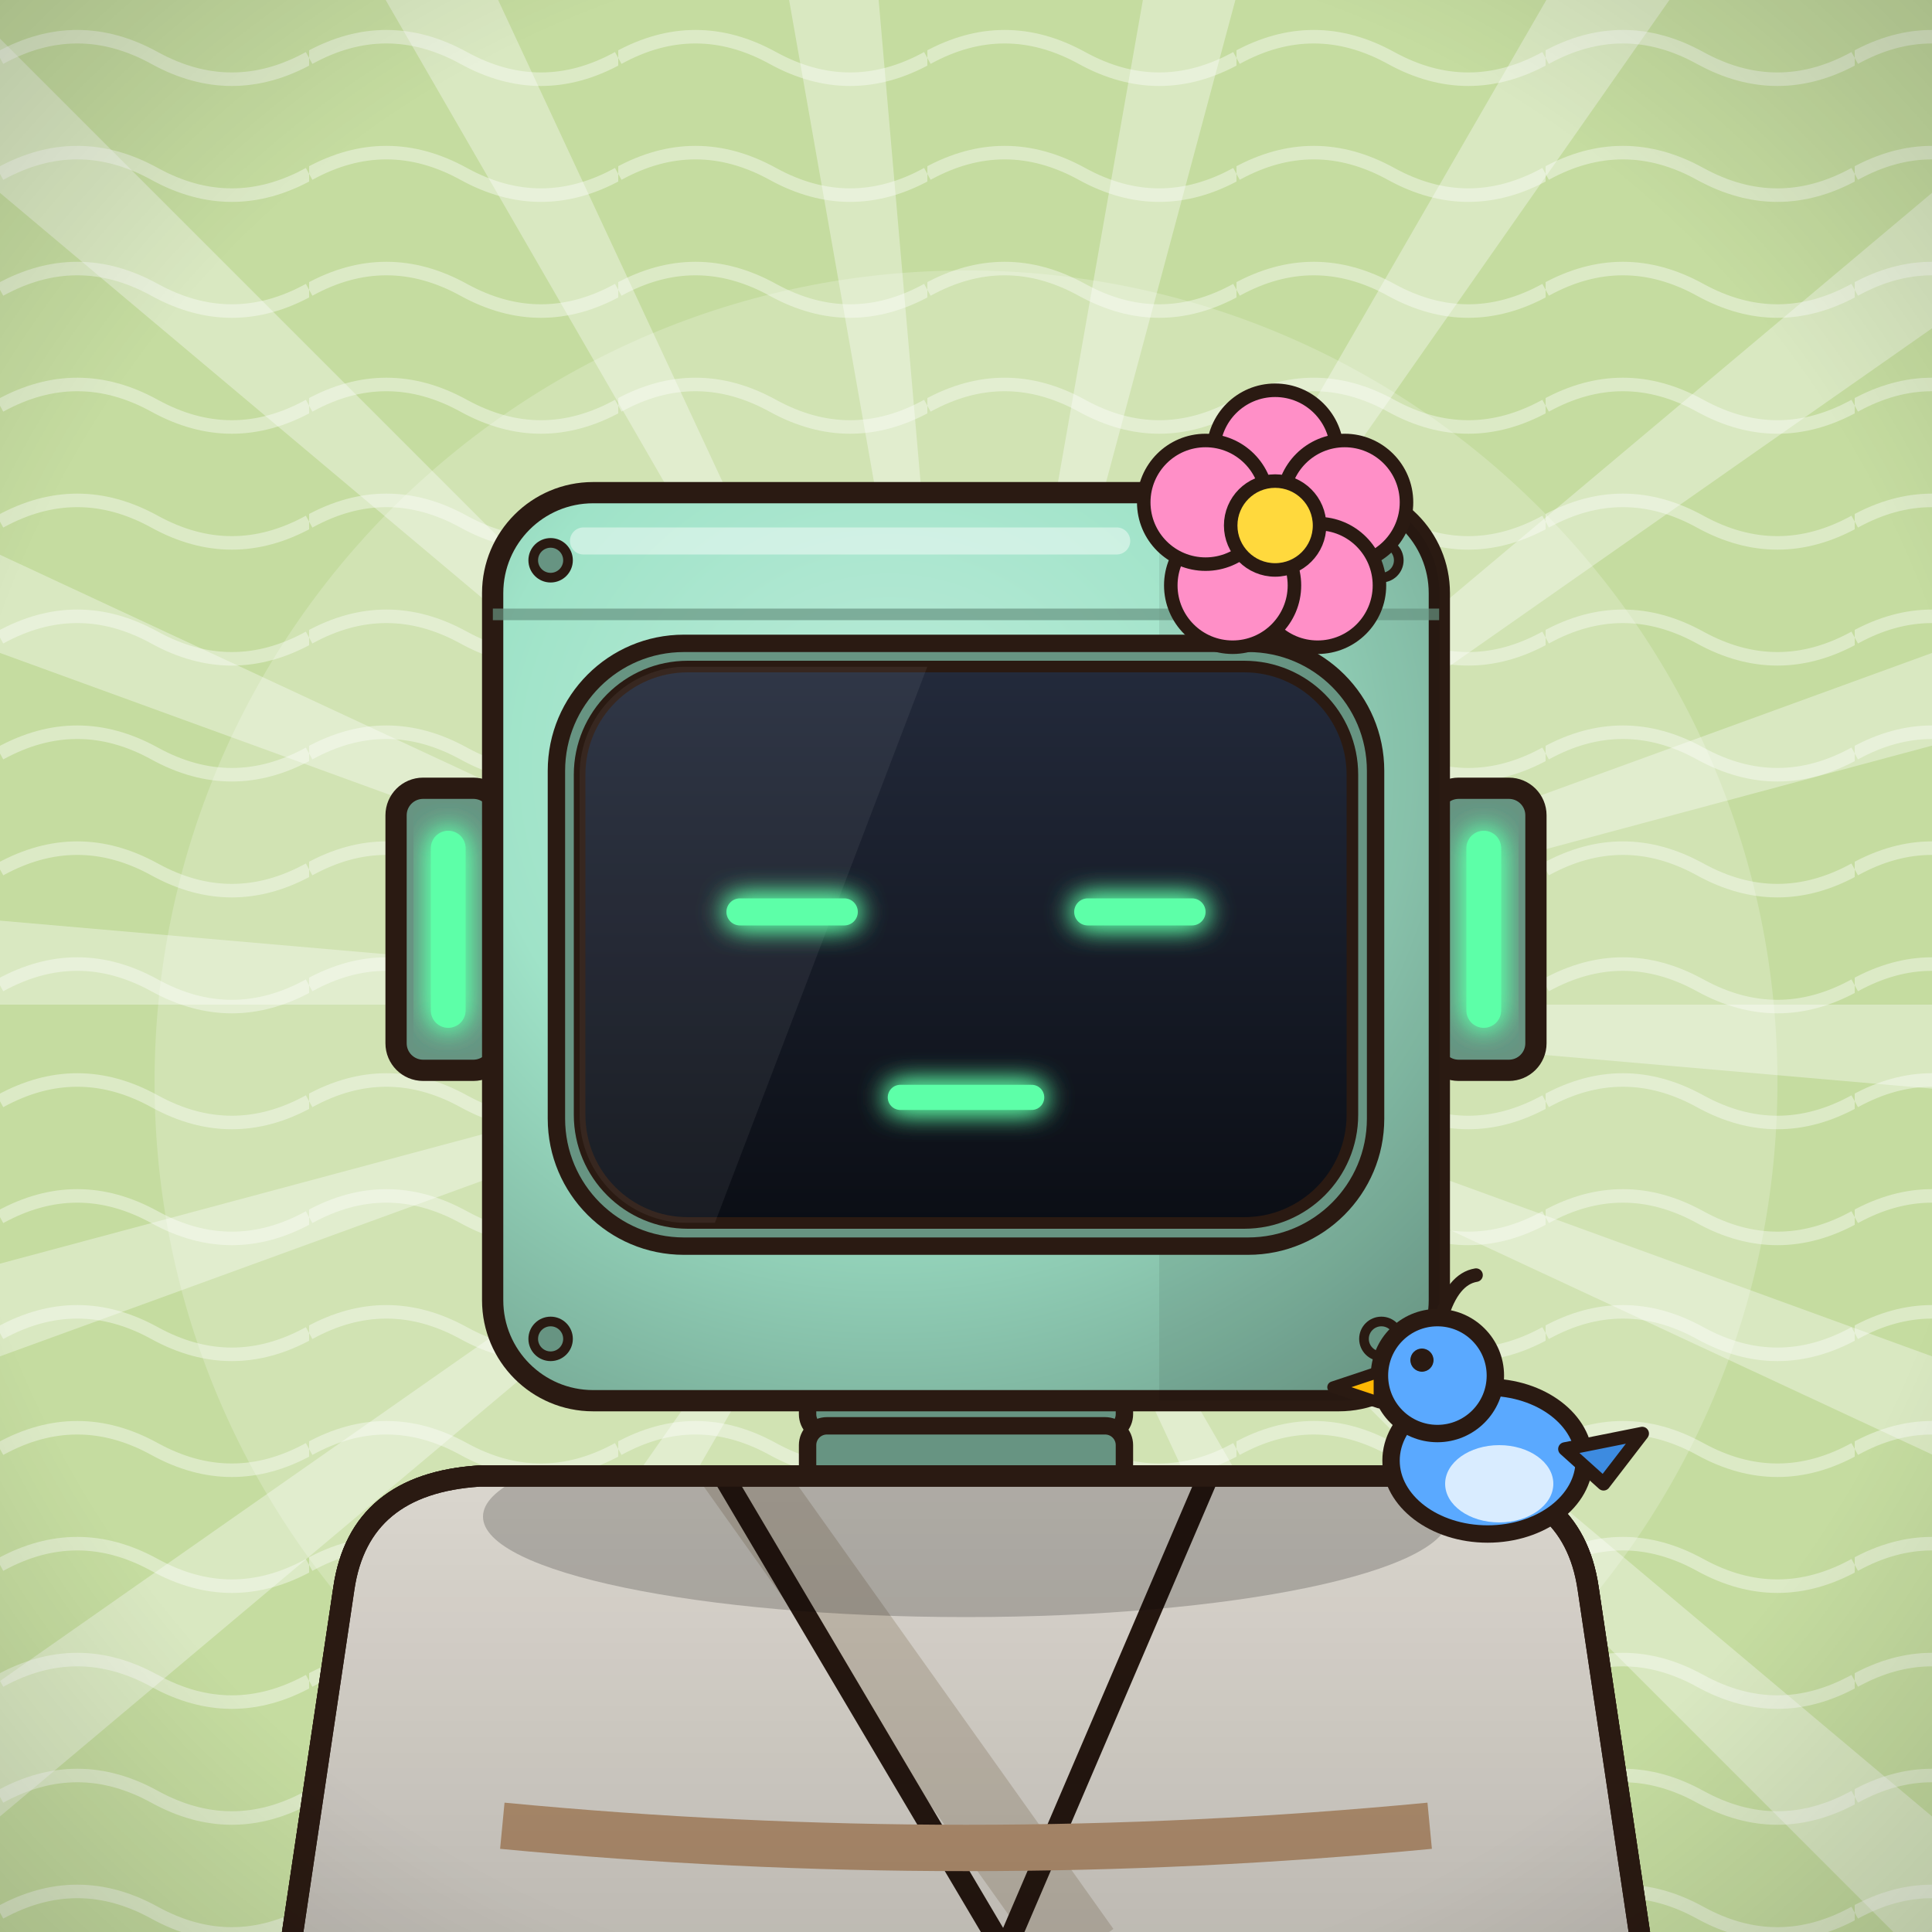
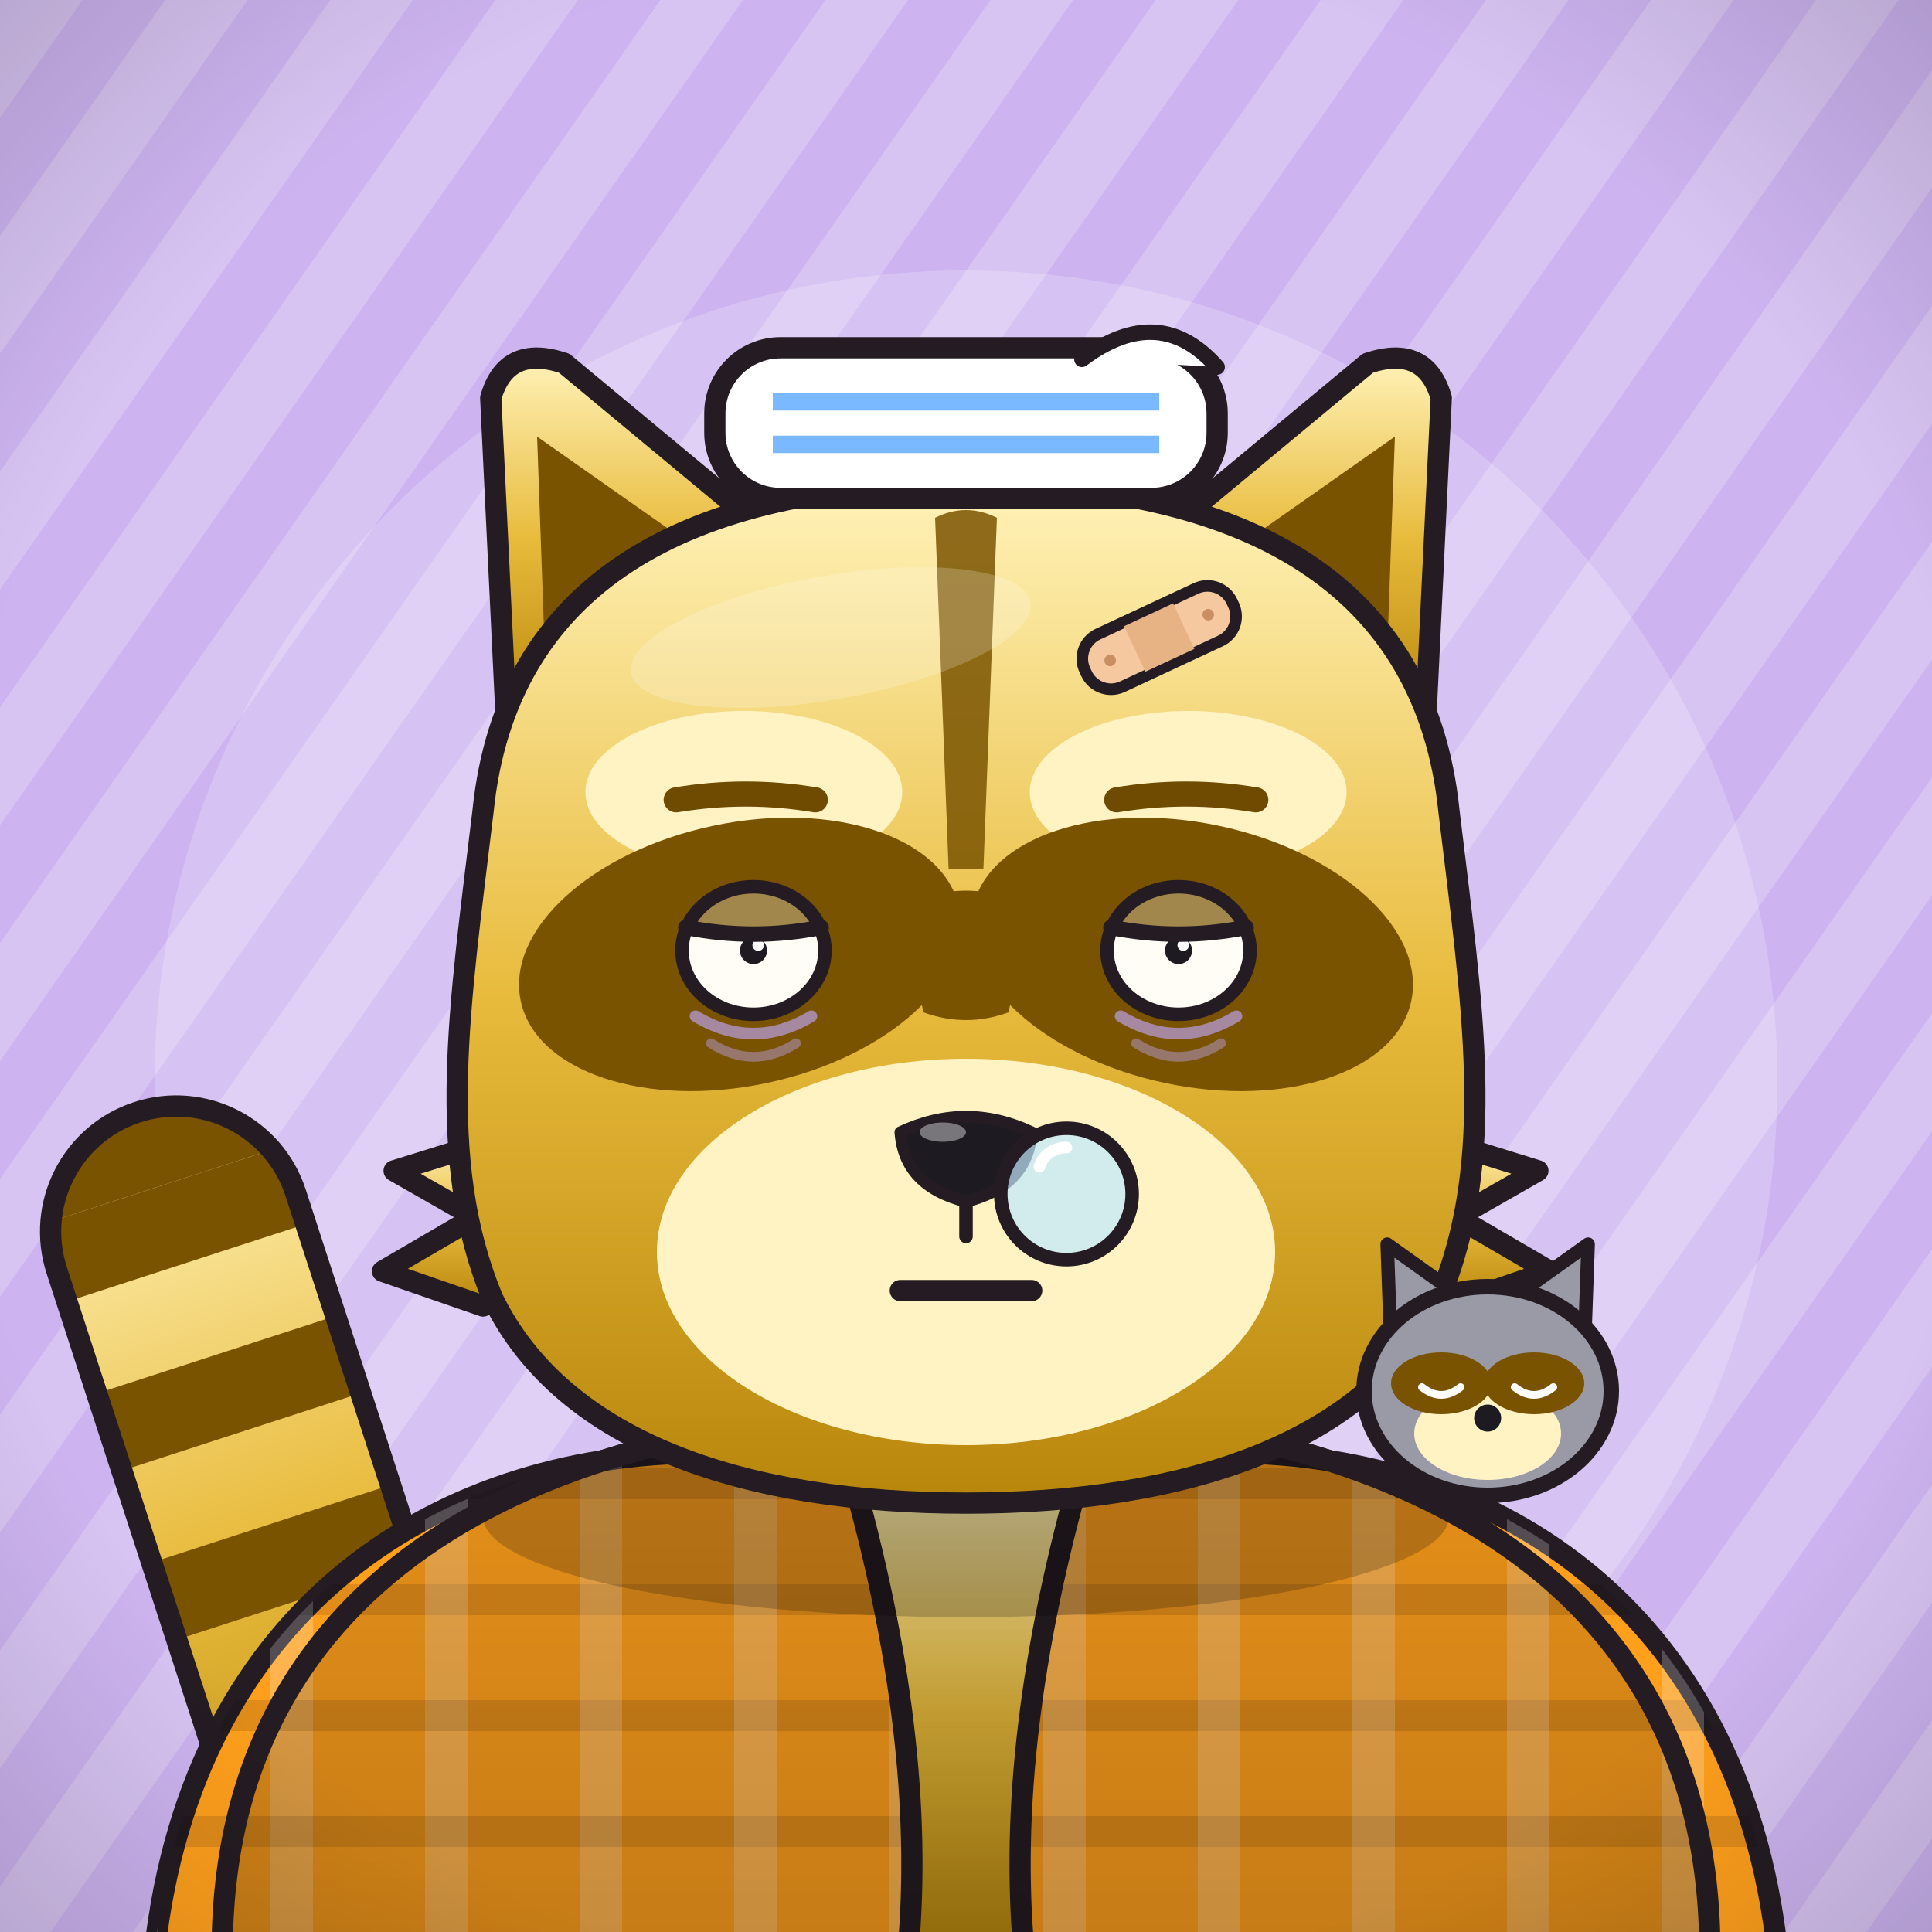
<svg xmlns="http://www.w3.org/2000/svg" viewBox="0 0 1000 1000" width="1000" height="1000">
  <defs>
    <clipPath id="bodyclip">
-       <path d="M150 1010 L178 822 Q186 768 248 764 L752 764 Q814 768 822 822 L850 1010 Z" />
+       <path d="M115 1010 C115 815 280 730 500 730 C720 730 885 815 885 1010 Z" />
    </clipPath>
    <radialGradient id="fs" cx=".42" cy=".3" r=".85">
-       <stop offset="0" stop-color="#bcebd9" />
-       <stop offset=".5" stop-color="#9fe3c8" />
-       <stop offset="1" stop-color="#72a390" />
+       <stop offset="0" stop-color="#efcf77" />
+       <stop offset=".5" stop-color="#e8bb3c" />
+       <stop offset="1" stop-color="#a7872b" />
    </radialGradient>
-     <filter id="led" x="-50%" y="-50%" width="200%" height="200%">
-       <feGaussianBlur stdDeviation="7" result="b" />
-       <feMerge>
-         <feMergeNode in="b" />
-         <feMergeNode in="b" />
-         <feMergeNode in="SourceGraphic" />
-       </feMerge>
-     </filter>
-     <linearGradient id="visor" x1="0" y1="0" x2="0" y2="1">
-       <stop offset="0" stop-color="#232a3b" />
-       <stop offset="1" stop-color="#0b0e15" />
+     <linearGradient id="furgrad" x1="0" y1="0" x2="0" y2="1">
+       <stop offset="0.00" stop-color="#fff2b8" />
+       <stop offset="0.50" stop-color="#e8bb3c" />
+       <stop offset="1.00" stop-color="#b8860b" />
    </linearGradient>
-     <clipPath id="visorclip">
-       <rect x="300" y="345" width="400" height="288" rx="56" />
-     </clipPath>
-     <clipPath id="headclip">
-       <rect x="255" y="255" width="490" height="470" rx="52" />
-     </clipPath>
    <linearGradient id="bodyshade" x1="0" y1="0" x2="0" y2="1">
      <stop offset=".55" stop-color="#000" stop-opacity="0" />
      <stop offset="1" stop-color="#000" stop-opacity=".22" />
    </linearGradient>
-     <pattern id="pat" width="160" height="60" patternUnits="userSpaceOnUse">
-       <path d="M0 30 Q40 8 80 30 T160 30" fill="none" stroke="#fff" stroke-width="7" />
+     <clipPath id="eye0">
+       <ellipse cx="390" cy="492" rx="37" ry="33" />
+     </clipPath>
+     <clipPath id="eye1">
+       <ellipse cx="610" cy="492" rx="37" ry="33" />
+     </clipPath>
+     <clipPath id="tailclip">
+       <rect x="105" y="560" width="130" height="460" rx="65" />
+     </clipPath>
+     <pattern id="pat" width="70" height="70" patternUnits="userSpaceOnUse" patternTransform="rotate(35)">
+       <rect width="35" height="70" fill="#fff" />
    </pattern>
    <radialGradient id="vig" r=".75">
      <stop offset=".7" stop-color="#000" stop-opacity="0" />
      <stop offset="1" stop-color="#000" stop-opacity=".18" />
    </radialGradient>
  </defs>
-   <rect width="1000" height="1000" fill="#c5dca0" />
-   <rect width="1000" height="1000" fill="url(#pat)" opacity=".4" />
+   <rect width="1000" height="1000" fill="#cdb4f0" />
+   <rect width="1000" height="1000" fill="url(#pat)" opacity=".22" />
  <circle cx="500" cy="560" r="420" fill="#fff" opacity=".2" />
-   <path d="M500 520 L1400 520 L1397 598 Z" fill="#fff" opacity=".35" />
-   <path d="M500 520 L1346 828 L1316 900 Z" fill="#fff" opacity=".35" />
-   <path d="M500 520 L1189 1099 L1136 1156 Z" fill="#fff" opacity=".35" />
-   <path d="M500 520 L950 1299 L880 1336 Z" fill="#fff" opacity=".35" />
-   <path d="M500 520 L656 1406 L578 1417 Z" fill="#fff" opacity=".35" />
-   <path d="M500 520 L344 1406 L267 1389 Z" fill="#fff" opacity=".35" />
-   <path d="M500 520 L50 1299 L-16 1257 Z" fill="#fff" opacity=".35" />
-   <path d="M500 520 L-189 1099 L-237 1036 Z" fill="#fff" opacity=".35" />
-   <path d="M500 520 L-346 828 L-369 753 Z" fill="#fff" opacity=".35" />
-   <path d="M500 520 L-400 520 L-397 442 Z" fill="#fff" opacity=".35" />
-   <path d="M500 520 L-346 212 L-316 140 Z" fill="#fff" opacity=".35" />
-   <path d="M500 520 L-189 -59 L-136 -116 Z" fill="#fff" opacity=".35" />
-   <path d="M500 520 L50 -259 L120 -296 Z" fill="#fff" opacity=".35" />
-   <path d="M500 520 L344 -366 L422 -377 Z" fill="#fff" opacity=".35" />
-   <path d="M500 520 L656 -366 L733 -349 Z" fill="#fff" opacity=".35" />
-   <path d="M500 520 L950 -259 L1016 -217 Z" fill="#fff" opacity=".35" />
-   <path d="M500 520 L1189 -59 L1237 4 Z" fill="#fff" opacity=".35" />
-   <path d="M500 520 L1346 212 L1369 287 Z" fill="#fff" opacity=".35" />
-   <rect x="418" y="712" width="164" height="30" rx="10" fill="#679482" stroke="#2a1a12" stroke-width="9" stroke-linejoin="round" stroke-linecap="round" />
-   <rect x="418" y="738" width="164" height="30" rx="10" fill="#679482" stroke="#2a1a12" stroke-width="9" stroke-linejoin="round" stroke-linecap="round" />
-   <path d="M150 1010 L178 822 Q186 768 248 764 L752 764 Q814 768 822 822 L850 1010 Z" fill="url(#fs)" stroke="#2a1a12" stroke-width="11" stroke-linejoin="round" stroke-linecap="round" />
+   <g transform="rotate(-18 170 880)">
+     <rect x="105" y="560" width="130" height="460" rx="65" fill="url(#furgrad)" />
+     <g clip-path="url(#tailclip)">
+       <rect x="95" y="600" width="150" height="42" fill="#7a5300" />
+       <rect x="95" y="692" width="150" height="42" fill="#7a5300" />
+       <rect x="95" y="784" width="150" height="42" fill="#7a5300" />
+       <rect x="95" y="876" width="150" height="42" fill="#7a5300" />
+       <rect x="95" y="968" width="150" height="42" fill="#7a5300" />
+       <rect x="95" y="550" width="150" height="50" fill="#7a5300" />
+     </g>
+     <rect x="105" y="560" width="130" height="460" rx="65" fill="none" stroke="#241c22" stroke-width="11" stroke-linejoin="round" stroke-linecap="round" />
+   </g>
+   <path d="M115 1010 C115 815 280 730 500 730 C720 730 885 815 885 1010 Z" fill="url(#furgrad)" stroke="#241c22" stroke-width="11" stroke-linejoin="round" stroke-linecap="round" />
  <g clip-path="url(#bodyclip)">
-     <rect x="590" y="760" width="400" height="300" fill="#000" opacity=".08" />
-     <path d="M300 800 L300 1010 M700 800 L700 1010" stroke="#679482" stroke-width="6" opacity=".6" />
+     <ellipse cx="500" cy="985" rx="230" ry="165" fill="#fff3c4" opacity=".75" />
  </g>
-   <circle cx="235" cy="835" r="16" fill="#679482" stroke="#2a1a12" stroke-width="6" stroke-linejoin="round" stroke-linecap="round" />
-   <circle cx="765" cy="835" r="16" fill="#679482" stroke="#2a1a12" stroke-width="6" stroke-linejoin="round" stroke-linecap="round" />
-   <rect x="398" y="830" width="204" height="124" rx="22" fill="#e4f7f0" stroke="#2a1a12" stroke-width="9" stroke-linejoin="round" stroke-linecap="round" />
-   <circle cx="448" cy="892" r="18" fill="#ff8fc7" stroke="#2a1a12" stroke-width="6" stroke-linejoin="round" stroke-linecap="round" />
-   <circle cx="500" cy="892" r="18" fill="#ffd93d" stroke="#2a1a12" stroke-width="6" stroke-linejoin="round" stroke-linecap="round" />
-   <circle cx="552" cy="892" r="18" fill="#6bcb77" stroke="#2a1a12" stroke-width="6" stroke-linejoin="round" stroke-linecap="round" />
-   <g clip-path="url(#bodyclip)">
-     <rect width="1000" height="1000" fill="#f4efe6" />
-     <path d="M375 750 L560 1010" stroke="#d8cfc0" stroke-width="40" />
+   <clipPath id="blanketclip">
+     <path d="M80 1010 C100 830 230 750 370 752 L630 752 C770 750 900 830 920 1010 Z" />
+   </clipPath>
+   <path d="M80 1010 C100 830 230 750 370 752 L630 752 C770 750 900 830 920 1010 Z" fill="#ff9f1c" stroke="#241c22" stroke-width="11" stroke-linejoin="round" stroke-linecap="round" />
+   <g clip-path="url(#blanketclip)">
+     <rect x="60" y="700" width="22" height="340" fill="#fff" opacity=".22" />
+     <rect x="60" y="760" width="900" height="16" fill="#000" opacity=".12" />
+     <rect x="140" y="700" width="22" height="340" fill="#fff" opacity=".22" />
+     <rect x="60" y="820" width="900" height="16" fill="#000" opacity=".12" />
+     <rect x="220" y="700" width="22" height="340" fill="#fff" opacity=".22" />
+     <rect x="60" y="880" width="900" height="16" fill="#000" opacity=".12" />
+     <rect x="300" y="700" width="22" height="340" fill="#fff" opacity=".22" />
+     <rect x="60" y="940" width="900" height="16" fill="#000" opacity=".12" />
+     <rect x="380" y="700" width="22" height="340" fill="#fff" opacity=".22" />
+     <rect x="60" y="1000" width="900" height="16" fill="#000" opacity=".12" />
+     <rect x="460" y="700" width="22" height="340" fill="#fff" opacity=".22" />
+     <rect x="60" y="1060" width="900" height="16" fill="#000" opacity=".12" />
+     <rect x="540" y="700" width="22" height="340" fill="#fff" opacity=".22" />
+     <rect x="60" y="1120" width="900" height="16" fill="#000" opacity=".12" />
+     <rect x="620" y="700" width="22" height="340" fill="#fff" opacity=".22" />
+     <rect x="60" y="1180" width="900" height="16" fill="#000" opacity=".12" />
+     <rect x="700" y="700" width="22" height="340" fill="#fff" opacity=".22" />
+     <rect x="60" y="1240" width="900" height="16" fill="#000" opacity=".12" />
+     <rect x="780" y="700" width="22" height="340" fill="#fff" opacity=".22" />
+     <rect x="60" y="1300" width="900" height="16" fill="#000" opacity=".12" />
+     <rect x="860" y="700" width="22" height="340" fill="#fff" opacity=".22" />
+     <rect x="60" y="1360" width="900" height="16" fill="#000" opacity=".12" />
+     <rect x="940" y="700" width="22" height="340" fill="#fff" opacity=".22" />
+     <rect x="60" y="1420" width="900" height="16" fill="#000" opacity=".12" />
  </g>
-   <path d="M150 1010 L178 822 Q186 768 248 764 L752 764 Q814 768 822 822 L850 1010 Z" fill="none" stroke="#2a1a12" stroke-width="11" stroke-linejoin="round" stroke-linecap="round" />
-   <path d="M375 765 L520 1010 M625 765 L520 1010" fill="none" stroke="#2a1a12" stroke-width="11" stroke-linejoin="round" stroke-linecap="round" />
-   <path d="M260 945 Q500 968 740 945" stroke="#c9a27e" stroke-width="24" fill="none" />
+   <path d="M440 760 Q480 900 470 1010 L530 1010 Q520 900 560 760 Z" fill="url(#furgrad)" stroke="#241c22" stroke-width="11" stroke-linejoin="round" stroke-linecap="round" />
  <g clip-path="url(#bodyclip)">
    <rect width="1000" height="1000" fill="url(#bodyshade)" />
    <ellipse cx="500" cy="785" rx="250" ry="52" fill="#000" opacity=".2" />
  </g>
-   <path d="M150 1010 L178 822 Q186 768 248 764 L752 764 Q814 768 822 822 L850 1010 Z" fill="none" stroke="#2a1a12" stroke-width="11" stroke-linejoin="round" stroke-linecap="round" />
-   <rect x="205" y="408" width="54" height="146" rx="14" fill="#679482" stroke="#2a1a12" stroke-width="11" stroke-linejoin="round" stroke-linecap="round" />
-   <rect x="223" y="430" width="18" height="102" rx="9" fill="#5dffa8" filter="url(#led)" />
-   <rect x="741" y="408" width="54" height="146" rx="14" fill="#679482" stroke="#2a1a12" stroke-width="11" stroke-linejoin="round" stroke-linecap="round" />
-   <rect x="759" y="430" width="18" height="102" rx="9" fill="#5dffa8" filter="url(#led)" />
-   <rect x="255" y="255" width="490" height="470" rx="52" fill="url(#fs)" stroke="#2a1a12" stroke-width="11" stroke-linejoin="round" stroke-linecap="round" />
-   <g clip-path="url(#headclip)">
-     <rect x="600" y="240" width="200" height="520" fill="#000" opacity=".08" />
-     <path d="M255 318 L745 318" stroke="#679482" stroke-width="6" opacity=".7" />
+   <path d="M115 1010 C115 815 280 730 500 730 C720 730 885 815 885 1010 Z" fill="none" stroke="#241c22" stroke-width="11" stroke-linejoin="round" stroke-linecap="round" />
+   <path d="M262 372 L254 206 Q262 178 292 188 L410 286 Z" fill="url(#furgrad)" stroke="#241c22" stroke-width="11" stroke-linejoin="round" stroke-linecap="round" />
+   <path d="M738 372 L746 206 Q738 178 708 188 L590 286 Z" fill="url(#furgrad)" stroke="#241c22" stroke-width="11" stroke-linejoin="round" stroke-linecap="round" />
+   <path d="M282 338 L278 226 L372 292 Z" fill="#7a5300" />
+   <path d="M718 338 L722 226 L628 292 Z" fill="#7a5300" />
+   <path d="M262 588 L204 606 L246 630 L198 658 L250 676 L270 652 Z" fill="url(#furgrad)" stroke="#241c22" stroke-width="11" stroke-linejoin="round" stroke-linecap="round" />
+   <path d="M738 588 L796 606 L754 630 L802 658 L750 676 L730 652 Z" fill="url(#furgrad)" stroke="#241c22" stroke-width="11" stroke-linejoin="round" stroke-linecap="round" />
+   <path d="M500 250 C645 250 738 302 750 420 C762 520 775 600 745 672 C708 748 612 778 500 778 C388 778 292 748 255 672 C225 600 238 520 250 420 C262 302 355 250 500 250 Z" fill="url(#furgrad)" stroke="#241c22" stroke-width="11" stroke-linejoin="round" stroke-linecap="round" />
+   <ellipse cx="385" cy="410" rx="82" ry="42" fill="#fff3c4" />
+   <ellipse cx="615" cy="410" rx="82" ry="42" fill="#fff3c4" />
+   <ellipse cx="500" cy="648" rx="160" ry="100" fill="#fff3c4" />
+   <path d="M484 268 Q500 260 516 268 L509 450 L491 450 Z" fill="#7a5300" opacity=".85" />
+   <ellipse cx="383" cy="494" rx="116" ry="68" transform="rotate(-12 383 494)" fill="#7a5300" />
+   <ellipse cx="617" cy="494" rx="116" ry="68" transform="rotate(12 617 494)" fill="#7a5300" />
+   <path d="M466 470 Q500 452 534 470 L522 524 Q500 532 478 524 Z" fill="#7a5300" />
+   <ellipse cx="430" cy="330" rx="105" ry="32" fill="#fff" opacity=".2" transform="rotate(-10 430 330)" />
+   <path d="M466 586 Q500 570 534 586 Q532 614 500 622 Q468 614 466 586 Z" fill="#1e1a22" stroke="#241c22" stroke-width="6" stroke-linejoin="round" stroke-linecap="round" />
+   <ellipse cx="488" cy="586" rx="12" ry="5" fill="#fff" opacity=".4" />
+   <path d="M500 622 L500 640" stroke="#241c22" stroke-width="7" stroke-linejoin="round" stroke-linecap="round" />
+   <g transform="rotate(-25 600 330)">
+     <rect x="558" y="315" width="84" height="30" rx="14" fill="#f6c89f" stroke="#241c22" stroke-width="6" stroke-linejoin="round" stroke-linecap="round" />
+     <rect x="586" y="317" width="28" height="26" fill="#e8b384" />
+     <circle cx="572" cy="330" r="3" fill="#c98f62" />
+     <circle cx="628" cy="330" r="3" fill="#c98f62" />
  </g>
-   <rect x="295" y="273" width="290" height="14" rx="7" fill="#fff" opacity=".45" />
-   <circle cx="285" cy="290" r="9" fill="#679482" stroke="#2a1a12" stroke-width="5" stroke-linejoin="round" stroke-linecap="round" />
-   <circle cx="715" cy="290" r="9" fill="#679482" stroke="#2a1a12" stroke-width="5" stroke-linejoin="round" stroke-linecap="round" />
-   <circle cx="285" cy="693" r="9" fill="#679482" stroke="#2a1a12" stroke-width="5" stroke-linejoin="round" stroke-linecap="round" />
-   <circle cx="715" cy="693" r="9" fill="#679482" stroke="#2a1a12" stroke-width="5" stroke-linejoin="round" stroke-linecap="round" />
-   <rect x="288" y="333" width="424" height="312" rx="66" fill="#679482" stroke="#2a1a12" stroke-width="9" stroke-linejoin="round" stroke-linecap="round" />
-   <rect x="300" y="345" width="400" height="288" rx="56" fill="url(#visor)" stroke="#2a1a12" stroke-width="6" stroke-linejoin="round" stroke-linecap="round" />
-   <g clip-path="url(#visorclip)">
-     <path d="M300 345 L480 345 L370 633 L300 633 Z" fill="#fff" opacity=".06" />
+   <path d="M466 668 L534 668" fill="none" stroke="#241c22" stroke-width="11" stroke-linejoin="round" stroke-linecap="round" />
+   <circle cx="552" cy="618" r="34" fill="#bfe9ff" fill-opacity=".7" stroke="#241c22" stroke-width="7" stroke-linejoin="round" stroke-linecap="round" />
+   <path d="M538 604 a14 14 0 0 1 14 -10" fill="none" stroke="#fff" stroke-width="6" stroke-linecap="round" />
+   <path d="M350 414 Q386 408 422 414" fill="none" stroke="#6e4b00" stroke-width="13" stroke-linecap="round" />
+   <path d="M578 414 Q614 408 650 414" fill="none" stroke="#6e4b00" stroke-width="13" stroke-linecap="round" />
+   <ellipse cx="390" cy="492" rx="37" ry="33" fill="#fffdf6" />
+   <circle cx="390" cy="492" r="7" fill="#1e1a22" />
+   <circle cx="392.45" cy="489.2" r="3" fill="#fff" />
+   <g clip-path="url(#eye0)">
+     <rect x="351" y="457" width="78" height="23" fill="#a2874d" />
  </g>
-   <g filter="url(#led)">
-     <rect x="376" y="465" width="68" height="14" rx="7" fill="#5dffa8" />
-     <rect x="556" y="465" width="68" height="14" rx="7" fill="#5dffa8" />
-     <path d="M466 568 L534 568" stroke="#5dffa8" stroke-width="13" stroke-linecap="round" stroke-linejoin="round" fill="none" />
+   <path d="M355 480 Q390 487 425 480" fill="none" stroke="#241c22" stroke-width="8" stroke-linejoin="round" stroke-linecap="round" />
+   <ellipse cx="390" cy="492" rx="37" ry="33" fill="none" stroke="#241c22" stroke-width="7" stroke-linejoin="round" stroke-linecap="round" />
+   <ellipse cx="610" cy="492" rx="37" ry="33" fill="#fffdf6" />
+   <circle cx="610" cy="492" r="7" fill="#1e1a22" />
+   <circle cx="612.45" cy="489.2" r="3" fill="#fff" />
+   <g clip-path="url(#eye1)">
+     <rect x="571" y="457" width="78" height="23" fill="#a2874d" />
  </g>
+   <path d="M575 480 Q610 487 645 480" fill="none" stroke="#241c22" stroke-width="8" stroke-linejoin="round" stroke-linecap="round" />
+   <ellipse cx="610" cy="492" rx="37" ry="33" fill="none" stroke="#241c22" stroke-width="7" stroke-linejoin="round" stroke-linecap="round" />
+   <path d="M360 526 Q390 544 420 526" fill="none" stroke="#b49ad6" stroke-width="6" stroke-linecap="round" opacity="0.75" />
+   <path d="M368 540 Q390 554 412 540" fill="none" stroke="#b49ad6" stroke-width="5" stroke-linecap="round" opacity="0.5" />
+   <path d="M580 526 Q610 544 640 526" fill="none" stroke="#b49ad6" stroke-width="6" stroke-linecap="round" opacity="0.75" />
+   <path d="M588 540 Q610 554 632 540" fill="none" stroke="#b49ad6" stroke-width="5" stroke-linecap="round" opacity="0.5" />
  <g transform="translate(0 -28)">
-     <circle cx="660" cy="262" r="32" fill="#ff8fc7" stroke="#2a1a12" stroke-width="7" stroke-linejoin="round" stroke-linecap="round" />
-     <circle cx="696" cy="288" r="32" fill="#ff8fc7" stroke="#2a1a12" stroke-width="7" stroke-linejoin="round" stroke-linecap="round" />
-     <circle cx="682" cy="331" r="32" fill="#ff8fc7" stroke="#2a1a12" stroke-width="7" stroke-linejoin="round" stroke-linecap="round" />
-     <circle cx="638" cy="331" r="32" fill="#ff8fc7" stroke="#2a1a12" stroke-width="7" stroke-linejoin="round" stroke-linecap="round" />
-     <circle cx="624" cy="288" r="32" fill="#ff8fc7" stroke="#2a1a12" stroke-width="7" stroke-linejoin="round" stroke-linecap="round" />
-     <circle cx="660" cy="300" r="23" fill="#ffd93d" stroke="#2a1a12" stroke-width="7" stroke-linejoin="round" stroke-linecap="round" />
+     <rect x="370" y="208" width="260" height="78" rx="34" fill="#ffffff" stroke="#241c22" stroke-width="11" stroke-linejoin="round" stroke-linecap="round" />
+     <path d="M400 236 L600 236 M400 258 L600 258" stroke="#7ab8ff" stroke-width="9" />
+     <path d="M560 214 q40 -30 70 4" fill="#ffffff" stroke="#241c22" stroke-width="8" stroke-linejoin="round" stroke-linecap="round" />
  </g>
-   <ellipse cx="770" cy="756" rx="50" ry="38" fill="#5aa9ff" stroke="#2a1a12" stroke-width="9" stroke-linejoin="round" stroke-linecap="round" />
-   <ellipse cx="776" cy="768" rx="28" ry="20" fill="#d9ecff" />
-   <circle cx="744" cy="712" r="30" fill="#5aa9ff" stroke="#2a1a12" stroke-width="9" stroke-linejoin="round" stroke-linecap="round" />
-   <path d="M714 710 l-24 8 l24 8 Z" fill="#ffb703" stroke="#2a1a12" stroke-width="6" stroke-linejoin="round" stroke-linecap="round" />
-   <circle cx="736" cy="704" r="6" fill="#2a1a12" />
-   <path d="M746 682 q6 -20 18 -22" fill="none" stroke="#2a1a12" stroke-width="7" stroke-linejoin="round" stroke-linecap="round" />
-   <path d="M810 750 l40 -8 l-20 26 Z" fill="#3d8be0" stroke="#2a1a12" stroke-width="7" stroke-linejoin="round" stroke-linecap="round" />
+   <path d="M720 700 L718 644 L760 674 Z M820 700 L822 644 L780 674 Z" fill="#9a9aa6" stroke="#241c22" stroke-width="7" stroke-linejoin="round" stroke-linecap="round" />
+   <ellipse cx="770" cy="720" rx="64" ry="54" fill="#9a9aa6" stroke="#241c22" stroke-width="8" stroke-linejoin="round" stroke-linecap="round" />
+   <ellipse cx="770" cy="742" rx="38" ry="24" fill="#fff3c4" />
+   <ellipse cx="746" cy="716" rx="26" ry="16" fill="#7a5300" />
+   <ellipse cx="794" cy="716" rx="26" ry="16" fill="#7a5300" />
+   <path d="M736 718 q10 8 20 0 M784 718 q10 8 20 0" fill="none" stroke="#fff" stroke-width="4" stroke-linecap="round" />
+   <circle cx="770" cy="734" r="7" fill="#1e1a22" />
  <rect width="1000" height="1000" fill="url(#vig)" />
</svg>
